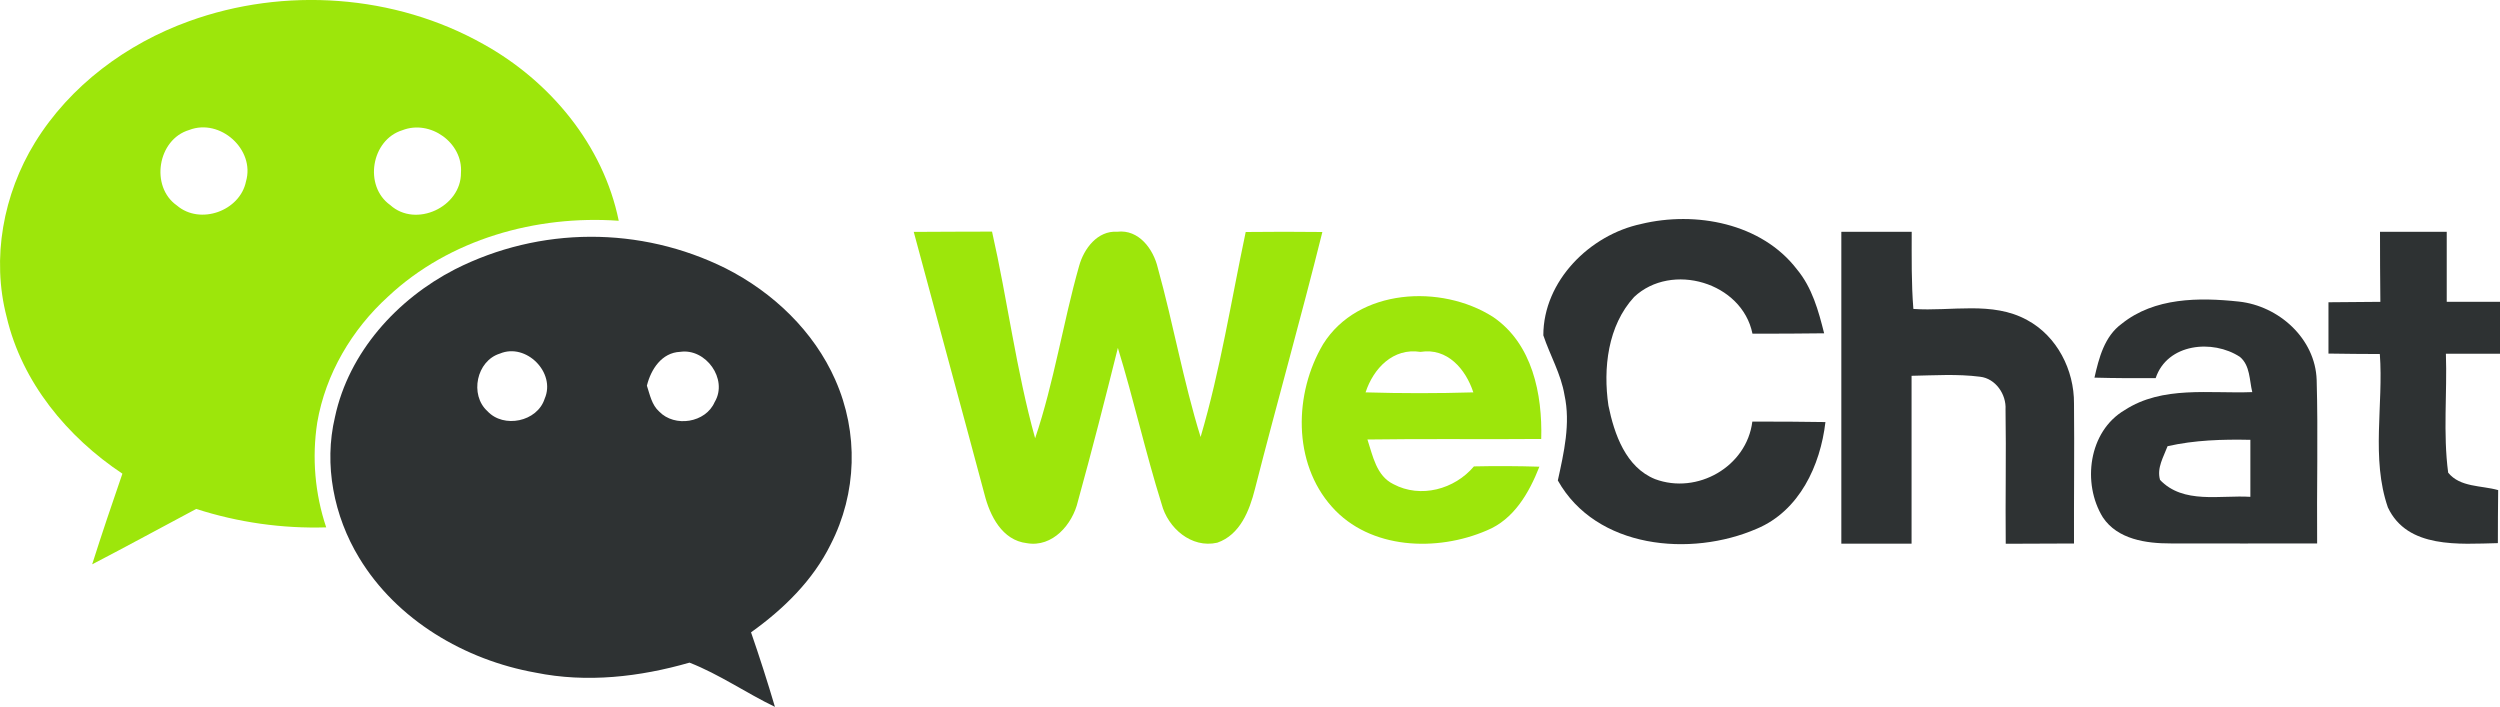
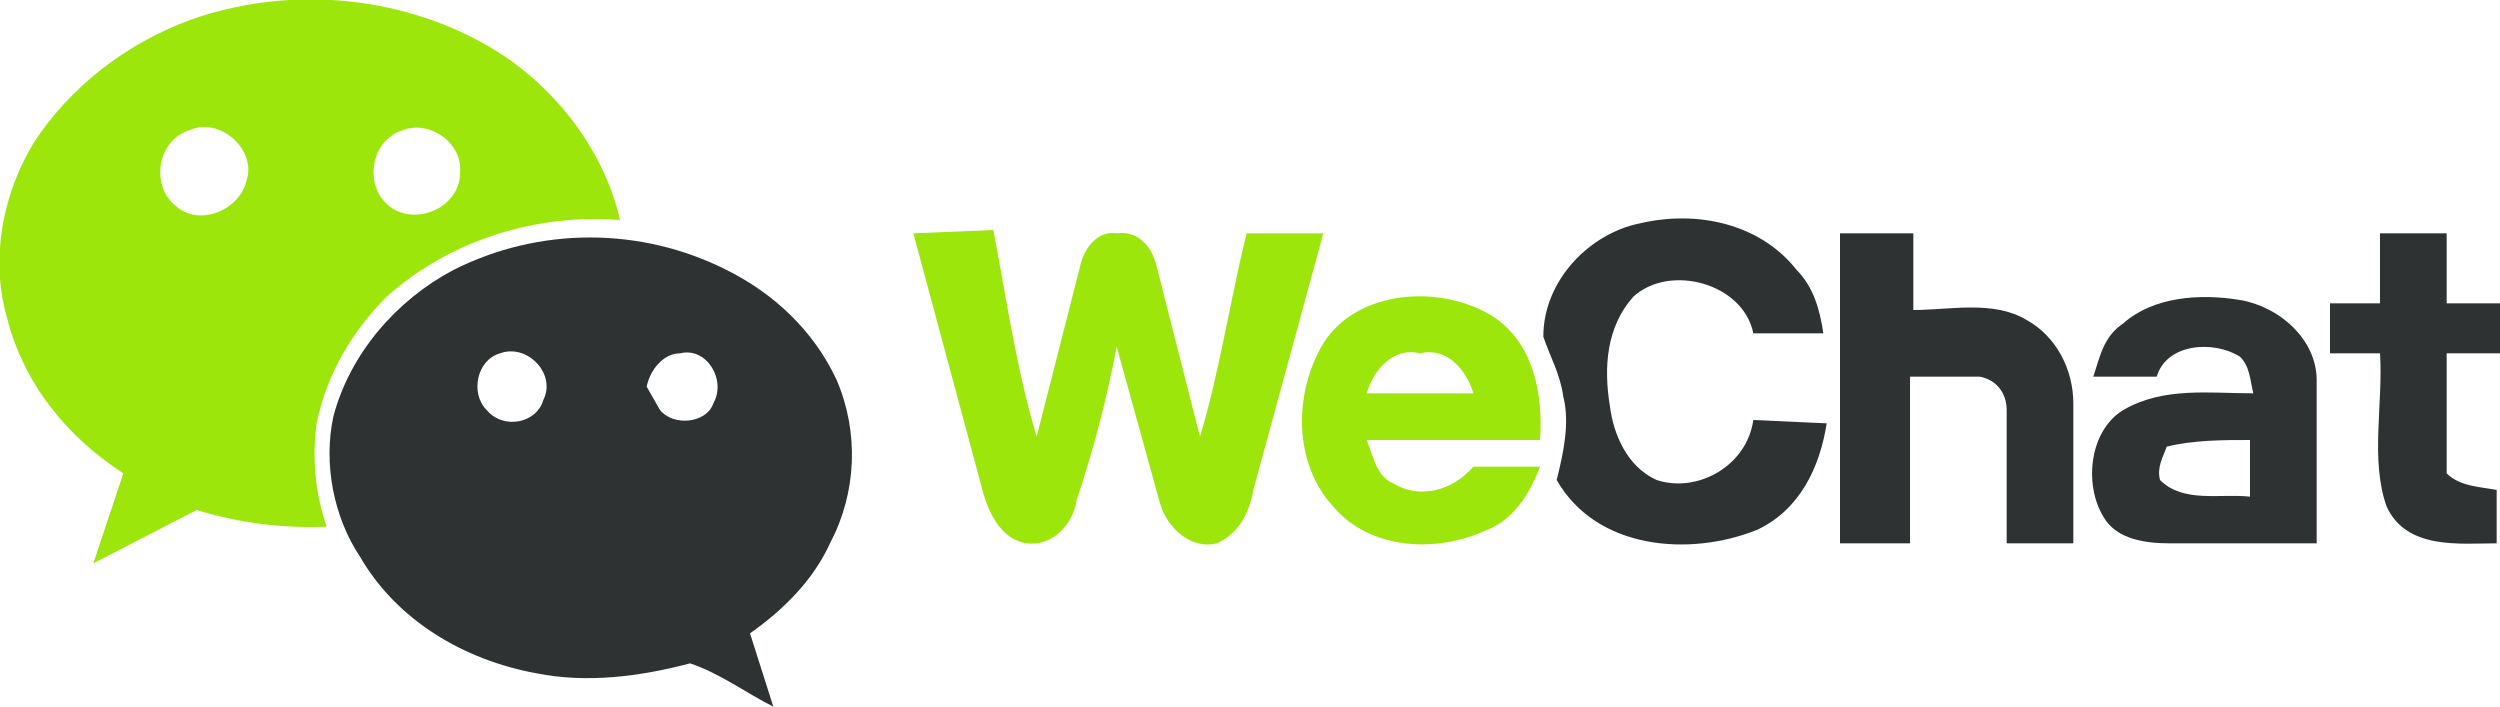
- <svg xmlns="http://www.w3.org/2000/svg" id="Layer_1" data-name="Layer 1" viewBox="0 0 750 212.01" preserveAspectRatio="xMidYMid meet">
+ <svg xmlns="http://www.w3.org/2000/svg" id="Layer_1" data-name="Layer 1" viewBox="0 0 750 212" preserveAspectRatio="xMidYMid meet">
  <defs>
-     <style>.cls-1{fill:#2e3233;}.cls-2{fill:#9de60b;}</style>
+     <style>.cls-1{fill:#2e3233}.cls-2{fill:#9de60b}</style>
  </defs>
-   <path class="cls-1" d="M492.35,67.19c16.29-3.93,36.11-.27,46.75,13.64,4.53,5.45,6.45,12.4,8.14,19.16-7.16.11-14.35.11-21.5.11-3.12-15.41-24.28-21.57-35.51-11-7.91,8.61-9.34,21.4-7.7,32.57,1.75,8.56,5.2,18.52,14,22.07,12.6,4.7,27.48-3.69,29.17-17.26,7.29,0,14.61,0,21.93.14-1.52,13.05-7.82,26.64-20.59,32-19.83,8.61-48.21,6-59.69-14.48,1.82-8.36,3.86-17.07,2-25.62C468.3,112.17,465,106.6,463,100.6c0-16.32,14-30.19,29.39-33.41Z" />
-   <path class="cls-2" d="M274.09,69.57c7.84-.06,15.68-.06,23.52-.09,4.66,20.57,7.25,41.62,12.93,62,5.7-16.87,8.34-34.57,13.19-51.68,1.43-5.19,5.5-10.66,11.45-10.28,6.46-.77,10.84,5.21,12.16,10.84C352,97.15,355,114.39,360.18,131.1c5.94-20.16,9.19-40.95,13.53-61.5,7.66-.09,15.3-.09,23,0-6.41,25.79-13.66,51.36-20.23,77.11-1.62,6.41-4.43,13.73-11.3,16.1-7.77,1.77-14.82-4.41-16.7-11.62-4.84-15.45-8.35-31.32-13.12-46.82-3.84,15.41-7.77,30.78-12,46.07-1.59,6.84-7.59,13.87-15.3,12.51-7.43-.85-11.09-8.23-12.72-14.69-7-26.23-14.19-52.44-21.21-78.67Z" />
-   <path class="cls-1" d="M552.42,69.55l21.09,0c0,7.72-.11,15.45.5,23.13,11.3.8,23.69-2.41,34.1,3.32,9,4.82,14.16,15,14.09,25.05.14,14-.05,28,0,42q-10.26.06-20.48.08c-.14-13.43.16-26.86-.06-40.29.27-4.55-3-9.3-7.64-9.82-6.82-.87-13.71-.41-20.55-.28,0,16.78,0,33.57,0,50.37q-10.54,0-21.07,0c0-31.16,0-62.3,0-93.46Zm161.6,0h20c0,7,0,14,0,21,5.34,0,10.68,0,16,0,0,5.18,0,10.39,0,15.57H733.77c.41,11.86-.89,23.86.68,35.68,3.59,4.43,9.93,3.8,15,5.23-.06,5.3-.09,10.59-.09,15.91-11.47.25-27.16,1.75-33-10.73-5.08-14.7-1.28-30.79-2.41-46-5.14,0-10.28-.07-15.41-.14,0-5.14,0-10.28,0-15.39,5.19-.06,10.37-.11,15.57-.13Q714,80,714,69.53Z" />
-   <path class="cls-2" d="M462.37,131.69c.37-13.43-2.62-28.59-14.5-36.64-15.55-9.88-40.43-8.54-50.91,8.16-8.76,14.73-9.23,35.59,2.63,48.85C411,164.9,431.1,165.58,446,159.15c8.21-3.34,12.73-11.32,15.82-19.14q-9.81-.31-19.64-.09c-5.79,6.88-16,9.66-24.13,5.34-5.16-2.5-6.21-8.54-7.82-13.41,17.38-.27,34.77,0,52.16-.16Zm-52.69-14c2.34-7.16,8.25-13.41,16.46-12.12,8.09-1.31,13.59,5.21,15.86,12.14q-16.15.48-32.32,0Z" />
-   <path class="cls-1" d="M695,114c-.4-12.44-11.38-22.25-23.36-23.53s-25.3-1.22-35.1,6.64c-5.2,3.77-6.86,10.25-8.2,16.18,6.11.17,12.23.19,18.36.14,3.48-10.41,17.1-11.73,25.28-6.36,3.09,2.59,2.82,7,3.7,10.56-12.81.51-26.91-2-38.29,5.41-10.84,6.37-12.82,22-6.53,32.17,4.41,6.61,13,7.84,20.37,7.82,14.64.06,29.27,0,43.91,0C695,146.65,695.45,130.3,695,114Zm-47,29.93c-1-3.59,1.08-6.87,2.27-10.07,8.13-1.84,16.5-2.09,24.84-1.91,0,5.71,0,11.39,0,17.1-9-.58-20.15,2.29-27.14-5.12Z" />
-   <path class="cls-2" d="M145,13.23C118.42-1.72,85.33-4,56.75,6.35,38,13.11,21,25.67,10.48,42.78,1,58.21-2.61,77.45,2,95.1c4.6,19.6,18.18,36,34.72,47-3.11,9-6.18,18.09-9.07,27.2,10.46-5.43,20.79-11.09,31.21-16.62a115.88,115.88,0,0,0,39,5.53,67,67,0,0,1-2.69-31.44c2.5-14.59,10.39-27.94,21.29-37.83,18.36-17.2,44.39-24.46,69.16-22.71C181,43.51,165,24.31,145,13.23ZM73.8,54.42C72,63.31,60,67.6,53.06,61.64,45,56,47.25,41.82,56.74,39,66,35.39,76.59,44.83,73.8,54.42Zm64.49-2.58c.08,10.24-13.56,16.62-21.23,9.67-8-5.7-5.7-19.56,3.64-22.44,8.35-3.28,18.24,3.76,17.59,12.77Z" />
-   <path class="cls-1" d="M250.61,114c-6.48-14.68-18.71-26.31-32.91-33.5a90.58,90.58,0,0,0-81.21.29c-17.37,8.93-31.86,24.9-36,44.33-3.4,14.3-.34,29.7,7.23,42.18C119,186,139.44,198,160.67,201.79c15.37,3.13,31.26,1.29,46.18-3,8.94,3.49,17,9.11,25.63,13.27q-3.33-11.26-7.17-22.36c9.71-6.94,18.56-15.55,23.89-26.38a57.19,57.19,0,0,0,1.41-49.3Zm-87.21,5.61c-2.2,6.93-12.32,9-17.18,3.73-5.38-4.88-3.29-15.1,3.76-17.27,7.84-3.3,16.85,5.71,13.42,13.54Zm51,1c-2.68,6.25-12,7.69-16.65,2.85-2.24-2-2.79-5.06-3.68-7.76,1.19-4.87,4.44-9.93,10-10.15C211.73,104.43,218.44,113.71,214.45,120.54Z" />
+   <path class="cls-1" d="M492 67c17-4 36 0 47 14 5 5 7 12 8 19h-21c-3-15-25-21-36-11-8 9-9 21-7 33 1 8 5 18 14 22 12 4 27-4 29-18l22 1c-2 13-8 26-21 32-20 8-48 6-60-15 2-8 4-17 2-25-1-7-4-12-6-18 0-17 14-31 29-34z" />
+   <path class="cls-2" d="M274 70l24-1c4 21 7 42 13 62l13-51c1-5 5-11 11-10 7-1 11 5 12 10l13 51c6-20 9-41 14-61h23l-21 77c-1 6-4 13-11 16-8 2-15-5-17-12l-13-47c-3 16-7 31-12 46-1 7-7 14-15 13-7-1-11-8-13-15l-21-78z" />
+   <path class="cls-1" d="M552 70h22v23c11 0 24-3 34 3 9 5 14 15 14 25v42h-20v-40c0-5-3-9-8-10h-21v50h-21V70zm162 0h20v21h16v15h-16v36c4 4 10 4 15 5v16c-11 0-27 2-33-11-5-14-1-31-2-46h-15V91h15V70z" />
+   <path class="cls-2" d="M462 132c1-14-2-29-14-37-16-10-41-8-51 8-9 15-9 36 3 49 11 13 31 14 46 7 8-3 13-11 16-19h-20c-6 7-16 10-24 5-5-2-6-8-8-13h52zm-52-14c2-7 8-14 16-12 8-2 14 5 16 12h-32z" />
+   <path class="cls-1" d="M695 114c0-12-11-22-23-24s-26-1-35 7c-6 4-7 10-9 16h19c3-10 17-11 25-6 3 3 3 7 4 11-13 0-27-2-39 5-10 6-12 22-6 32 4 7 13 8 20 8h44v-49zm-47 30c-1-4 1-7 2-10 8-2 17-2 25-2v17c-9-1-20 2-27-5z" />
+   <path class="cls-2" d="M145 13C118-2 85-4 57 6c-19 7-36 20-47 37C1 58-3 77 2 95c5 20 18 36 35 47l-9 27 31-16a116 116 0 0039 5 67 67 0 01-3-31c3-15 11-28 21-38 19-17 45-25 70-23-5-22-21-42-41-53zM74 54c-2 9-14 14-21 8-8-6-6-20 4-23 9-4 20 6 17 15zm64-2c0 10-13 16-21 10s-6-20 4-23c8-3 18 4 17 13z" />
+   <path class="cls-1" d="M251 114c-7-15-19-26-33-33a91 91 0 00-82 0c-17 9-31 25-36 44-3 14 0 30 8 42 11 19 31 31 53 35 15 3 31 1 46-3 9 3 17 9 25 13l-7-22c10-7 19-16 24-27a57 57 0 002-49zm-88 6c-2 7-12 9-17 3-5-5-3-15 4-17 8-3 17 6 13 14zm51 1c-2 6-12 7-16 2l-4-7c1-5 5-10 10-10 8-2 14 8 10 15z" />
</svg>
